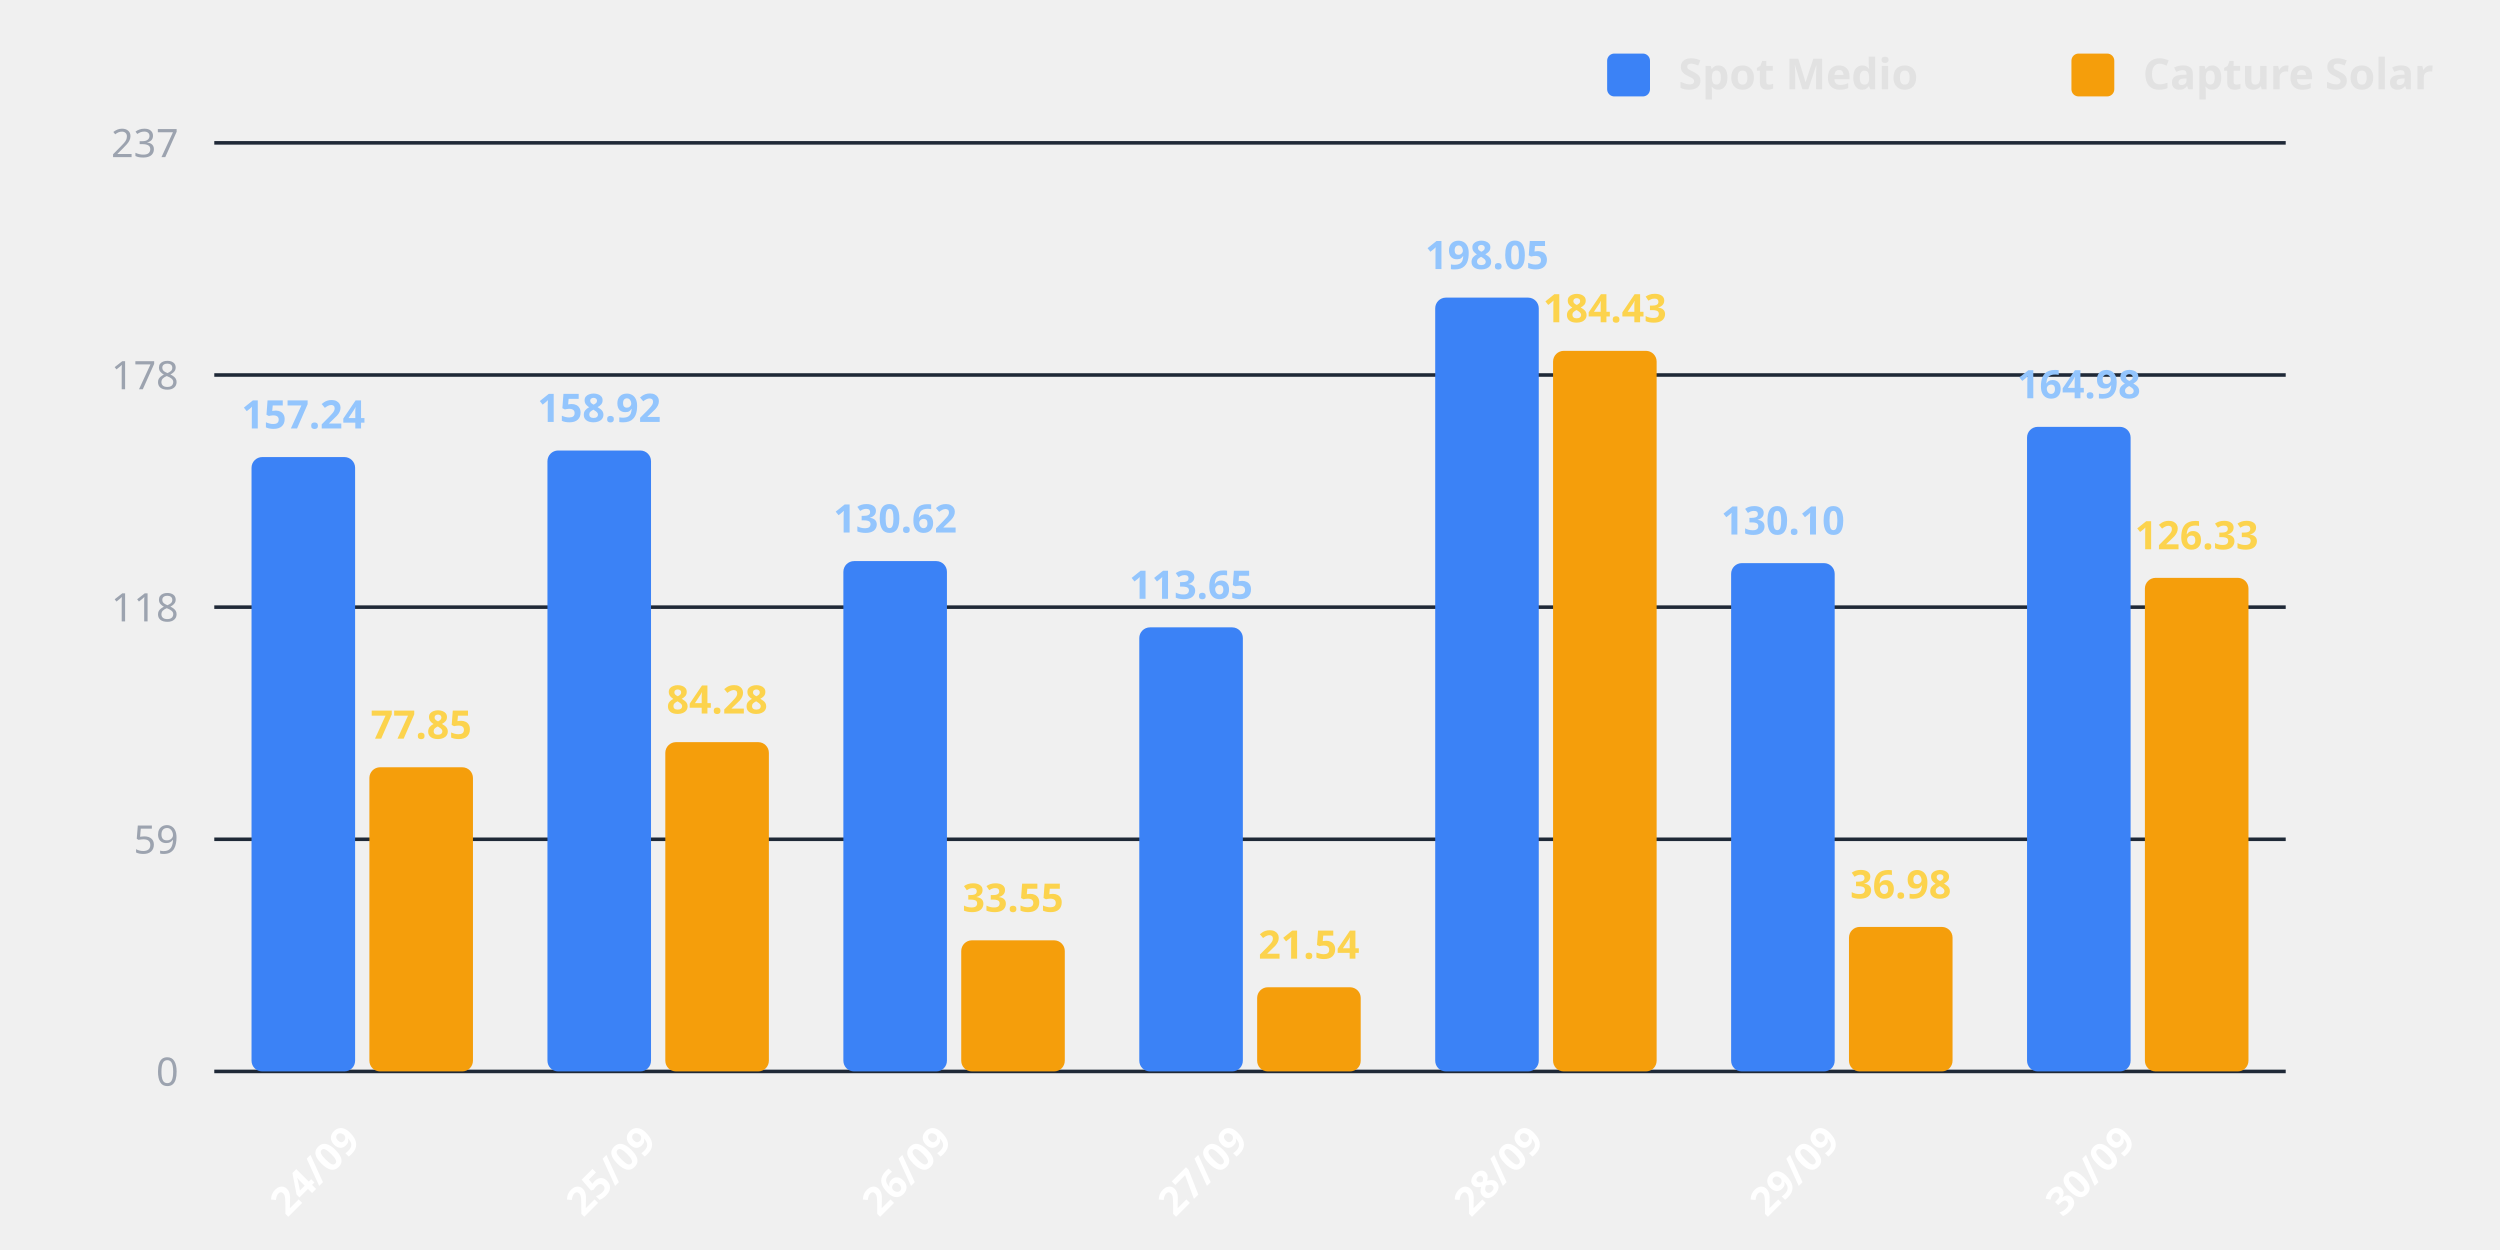
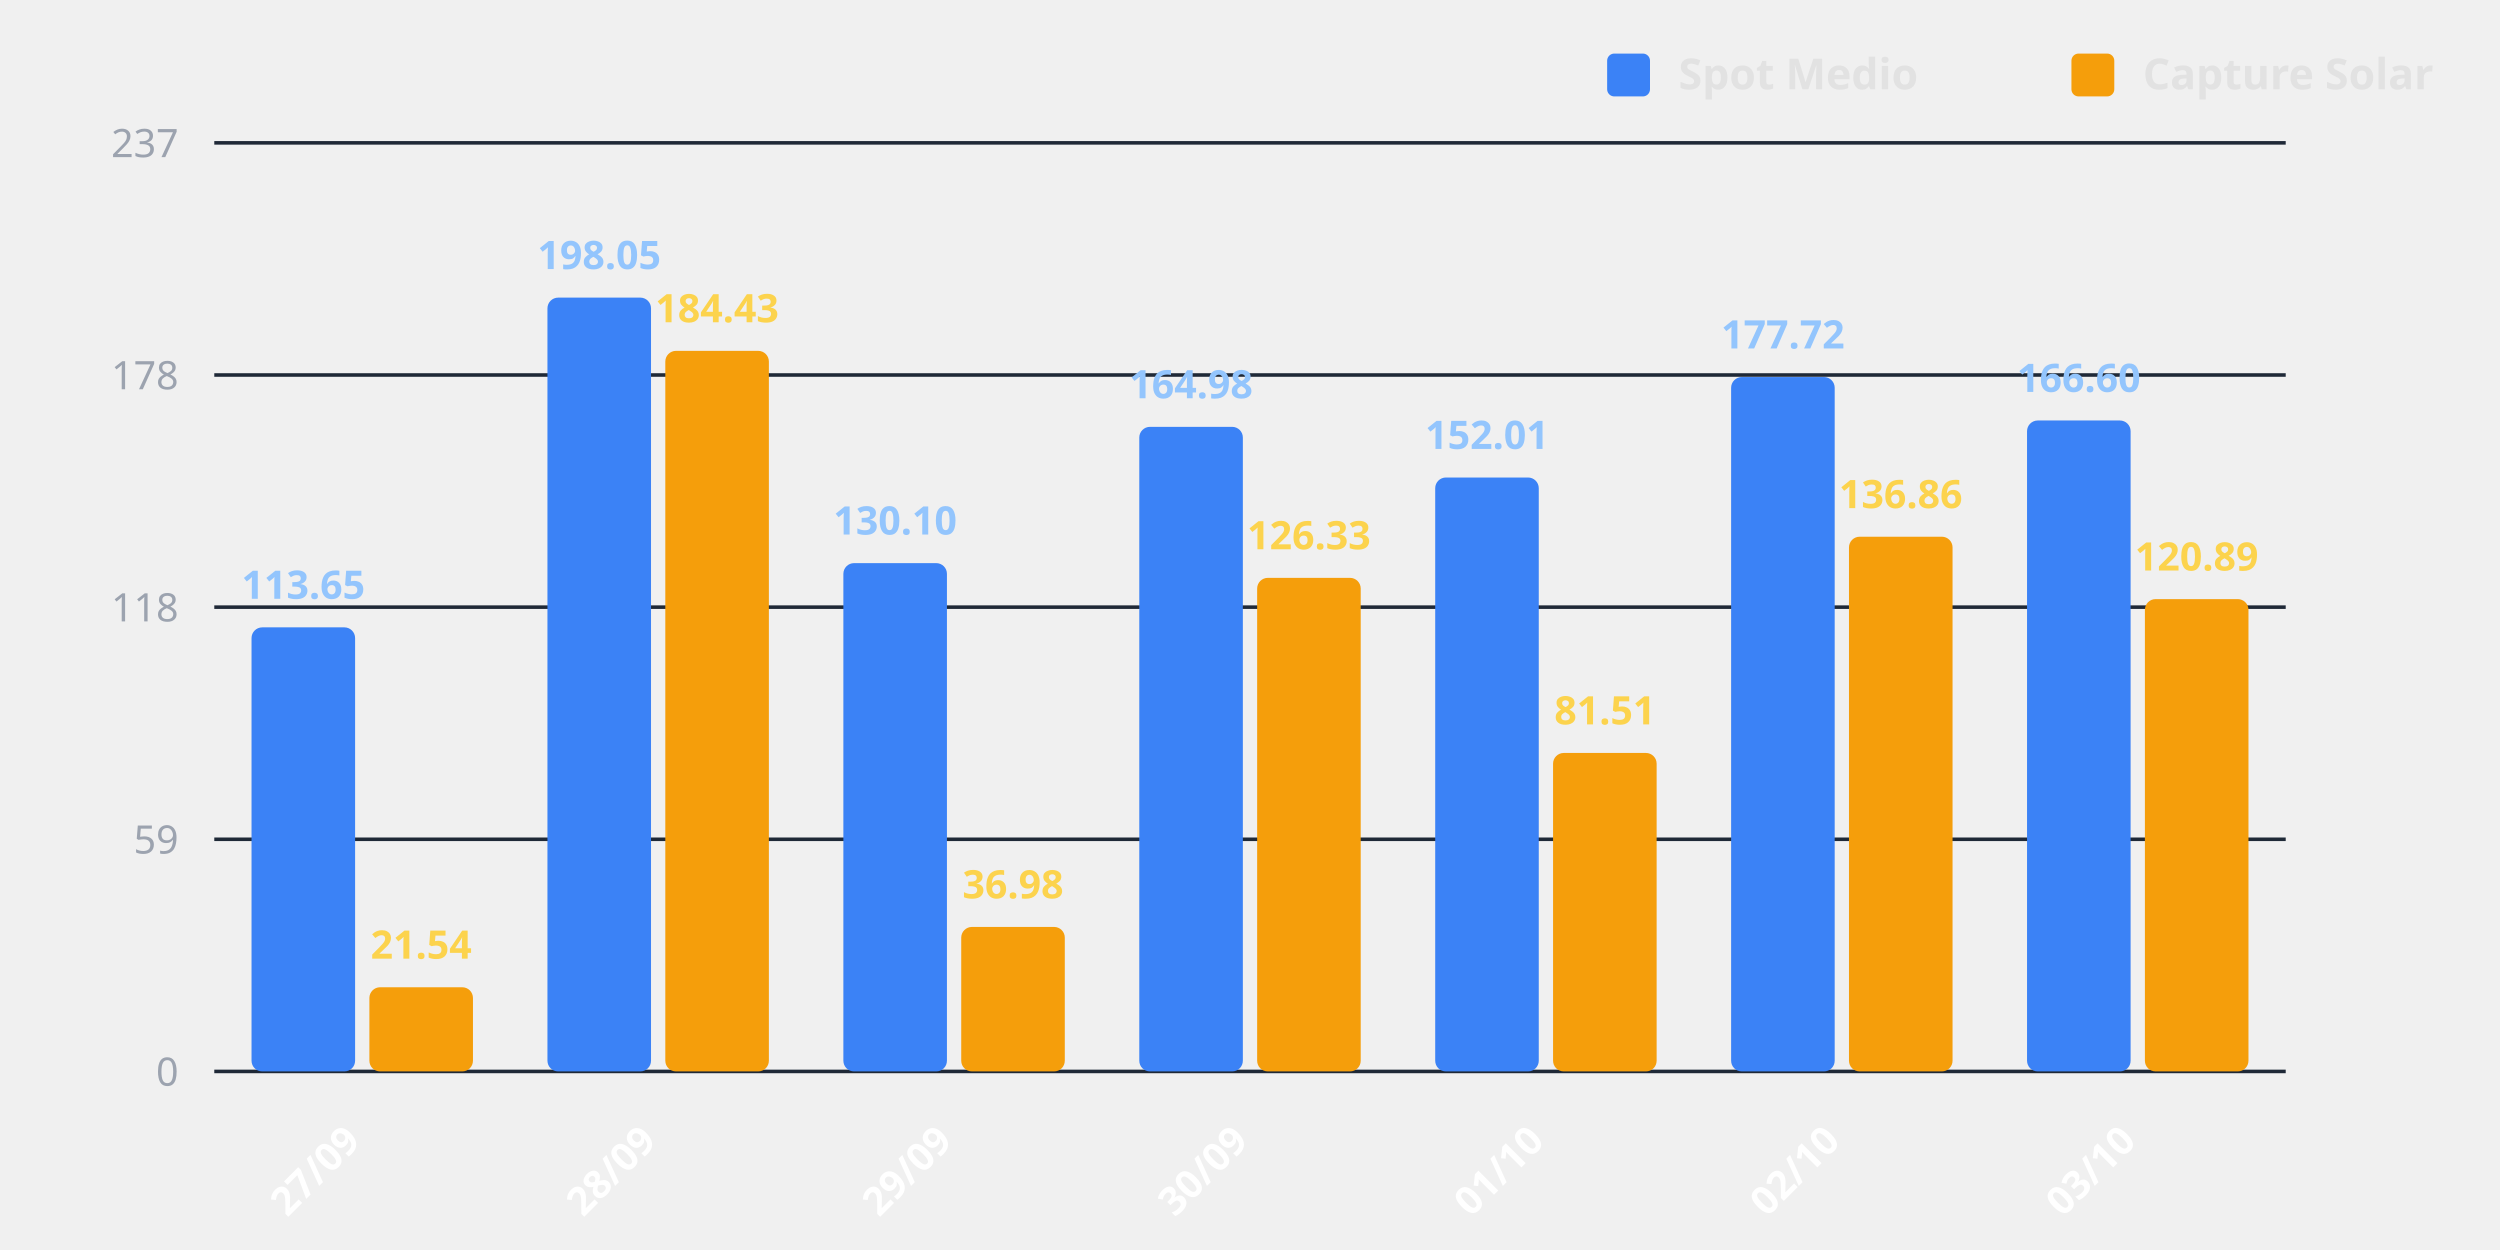
<svg xmlns="http://www.w3.org/2000/svg" viewBox="0 0 700 350" style="font-family: sans-serif; background-color: #0b0f19;">
  <rect x="450" y="15" width="12" height="12" fill="#3b82f6" rx="2" />
  <text x="470" y="25" font-size="12" fill="#e2e2e2" font-weight="bold">Spot Medio</text>
  <rect x="580" y="15" width="12" height="12" fill="#f59e0b" rx="2" />
  <text x="600" y="25" font-size="12" fill="#e2e2e2" font-weight="bold">Capture Solar</text>
  <line x1="60" y1="300.0" x2="640" y2="300.0" stroke="#1f2937" stroke-width="1" />
  <text x="50" y="304.0" text-anchor="end" font-size="11" fill="#9ca3af">0</text>
  <line x1="60" y1="235.0" x2="640" y2="235.0" stroke="#1f2937" stroke-width="1" />
  <text x="50" y="239.0" text-anchor="end" font-size="11" fill="#9ca3af">59</text>
  <line x1="60" y1="170.0" x2="640" y2="170.0" stroke="#1f2937" stroke-width="1" />
  <text x="50" y="174.0" text-anchor="end" font-size="11" fill="#9ca3af">118</text>
  <line x1="60" y1="105.0" x2="640" y2="105.0" stroke="#1f2937" stroke-width="1" />
  <text x="50" y="109.0" text-anchor="end" font-size="11" fill="#9ca3af">178</text>
  <line x1="60" y1="40.0" x2="640" y2="40.0" stroke="#1f2937" stroke-width="1" />
  <text x="50" y="44.0" text-anchor="end" font-size="11" fill="#9ca3af">237</text>
-   <text x="101.429" y="320" text-anchor="end" transform="rotate(-45, 101.4286, 320)" font-size="11" font-weight="bold" fill="#ffffff">24/09</text>
-   <rect x="70.429" y="127.977" width="29.0" height="172.023" fill="#3b82f6" rx="3" />
-   <text x="84.929" y="119.977" text-anchor="middle" font-size="11" font-weight="bold" fill="#93c5fd">157.24</text>
-   <rect x="103.429" y="214.834" width="29.0" height="85.166" fill="#f59e0b" rx="3" />
-   <text x="117.929" y="206.834" text-anchor="middle" font-size="11" font-weight="bold" fill="#fcd34d">77.85</text>
-   <text x="184.286" y="320" text-anchor="end" transform="rotate(-45, 184.2857, 320)" font-size="11" font-weight="bold" fill="#ffffff">25/09</text>
-   <rect x="153.286" y="126.141" width="29.0" height="173.859" fill="#3b82f6" rx="3" />
-   <text x="167.786" y="118.141" text-anchor="middle" font-size="11" font-weight="bold" fill="#93c5fd">158.92</text>
-   <rect x="186.286" y="207.799" width="29.0" height="92.201" fill="#f59e0b" rx="3" />
-   <text x="200.786" y="199.799" text-anchor="middle" font-size="11" font-weight="bold" fill="#fcd34d">84.28</text>
-   <text x="267.143" y="320" text-anchor="end" transform="rotate(-45, 267.1429, 320)" font-size="11" font-weight="bold" fill="#ffffff">26/09</text>
-   <rect x="236.143" y="157.106" width="29.0" height="142.894" fill="#3b82f6" rx="3" />
-   <text x="250.643" y="149.106" text-anchor="middle" font-size="11" font-weight="bold" fill="#93c5fd">130.62</text>
-   <rect x="269.143" y="263.292" width="29.0" height="36.708" fill="#f59e0b" rx="3" />
-   <text x="283.643" y="255.292" text-anchor="middle" font-size="11" font-weight="bold" fill="#fcd34d">33.55</text>
-   <text x="350.0" y="320" text-anchor="end" transform="rotate(-45, 350.0, 320)" font-size="11" font-weight="bold" fill="#ffffff">27/09</text>
-   <rect x="319.0" y="175.661" width="29.0" height="124.339" fill="#3b82f6" rx="3" />
-   <text x="333.5" y="167.661" text-anchor="middle" font-size="11" font-weight="bold" fill="#93c5fd">113.65</text>
-   <rect x="352.0" y="276.431" width="29.0" height="23.569" fill="#f59e0b" rx="3" />
-   <text x="366.5" y="268.431" text-anchor="middle" font-size="11" font-weight="bold" fill="#fcd34d">21.54</text>
-   <text x="432.857" y="320" text-anchor="end" transform="rotate(-45, 432.8571, 320)" font-size="11" font-weight="bold" fill="#ffffff">28/09</text>
-   <rect x="401.857" y="83.333" width="29.0" height="216.667" fill="#3b82f6" rx="3" />
-   <text x="416.357" y="75.333" text-anchor="middle" font-size="11" font-weight="bold" fill="#93c5fd">198.05</text>
-   <rect x="434.857" y="98.237" width="29.0" height="201.763" fill="#f59e0b" rx="3" />
-   <text x="449.357" y="90.237" text-anchor="middle" font-size="11" font-weight="bold" fill="#fcd34d">184.43</text>
-   <text x="515.714" y="320" text-anchor="end" transform="rotate(-45, 515.7143, 320)" font-size="11" font-weight="bold" fill="#ffffff">29/09</text>
-   <rect x="484.714" y="157.674" width="29.0" height="142.326" fill="#3b82f6" rx="3" />
-   <text x="499.214" y="149.674" text-anchor="middle" font-size="11" font-weight="bold" fill="#93c5fd">130.10</text>
-   <rect x="517.714" y="259.54" width="29.0" height="40.46" fill="#f59e0b" rx="3" />
-   <text x="532.214" y="251.54" text-anchor="middle" font-size="11" font-weight="bold" fill="#fcd34d">36.98</text>
-   <text x="598.571" y="320" text-anchor="end" transform="rotate(-45, 598.5714, 320)" font-size="11" font-weight="bold" fill="#ffffff">30/09</text>
-   <rect x="567.571" y="119.515" width="29.0" height="180.485" fill="#3b82f6" rx="3" />
-   <text x="582.071" y="111.515" text-anchor="middle" font-size="11" font-weight="bold" fill="#93c5fd">164.98</text>
-   <rect x="600.571" y="161.797" width="29.0" height="138.203" fill="#f59e0b" rx="3" />
-   <text x="615.071" y="153.797" text-anchor="middle" font-size="11" font-weight="bold" fill="#fcd34d">126.33</text>
+   <text x="101.429" y="320" text-anchor="end" transform="rotate(-45, 101.4286, 320)" font-size="11" font-weight="bold" fill="#ffffff">27/09</text>
+   <rect x="70.429" y="175.661" width="29.0" height="124.339" fill="#3b82f6" rx="3" />
+   <text x="84.929" y="167.661" text-anchor="middle" font-size="11" font-weight="bold" fill="#93c5fd">113.65</text>
+   <rect x="103.429" y="276.431" width="29.0" height="23.569" fill="#f59e0b" rx="3" />
+   <text x="117.929" y="268.431" text-anchor="middle" font-size="11" font-weight="bold" fill="#fcd34d">21.54</text>
+   <text x="184.286" y="320" text-anchor="end" transform="rotate(-45, 184.2857, 320)" font-size="11" font-weight="bold" fill="#ffffff">28/09</text>
+   <rect x="153.286" y="83.333" width="29.0" height="216.667" fill="#3b82f6" rx="3" />
+   <text x="167.786" y="75.333" text-anchor="middle" font-size="11" font-weight="bold" fill="#93c5fd">198.05</text>
+   <rect x="186.286" y="98.237" width="29.0" height="201.763" fill="#f59e0b" rx="3" />
+   <text x="200.786" y="90.237" text-anchor="middle" font-size="11" font-weight="bold" fill="#fcd34d">184.43</text>
+   <text x="267.143" y="320" text-anchor="end" transform="rotate(-45, 267.1429, 320)" font-size="11" font-weight="bold" fill="#ffffff">29/09</text>
+   <rect x="236.143" y="157.674" width="29.0" height="142.326" fill="#3b82f6" rx="3" />
+   <text x="250.643" y="149.674" text-anchor="middle" font-size="11" font-weight="bold" fill="#93c5fd">130.10</text>
+   <rect x="269.143" y="259.54" width="29.0" height="40.46" fill="#f59e0b" rx="3" />
+   <text x="283.643" y="251.54" text-anchor="middle" font-size="11" font-weight="bold" fill="#fcd34d">36.98</text>
+   <text x="350.0" y="320" text-anchor="end" transform="rotate(-45, 350.0, 320)" font-size="11" font-weight="bold" fill="#ffffff">30/09</text>
+   <rect x="319.0" y="119.515" width="29.0" height="180.485" fill="#3b82f6" rx="3" />
+   <text x="333.5" y="111.515" text-anchor="middle" font-size="11" font-weight="bold" fill="#93c5fd">164.98</text>
+   <rect x="352.0" y="161.797" width="29.0" height="138.203" fill="#f59e0b" rx="3" />
+   <text x="366.5" y="153.797" text-anchor="middle" font-size="11" font-weight="bold" fill="#fcd34d">126.33</text>
+   <text x="432.857" y="320" text-anchor="end" transform="rotate(-45, 432.8571, 320)" font-size="11" font-weight="bold" fill="#ffffff">01/10</text>
+   <rect x="401.857" y="133.701" width="29.0" height="166.299" fill="#3b82f6" rx="3" />
+   <text x="416.357" y="125.701" text-anchor="middle" font-size="11" font-weight="bold" fill="#93c5fd">152.01</text>
+   <rect x="434.857" y="210.827" width="29.0" height="89.173" fill="#f59e0b" rx="3" />
+   <text x="449.357" y="202.827" text-anchor="middle" font-size="11" font-weight="bold" fill="#fcd34d">81.51</text>
+   <text x="515.714" y="320" text-anchor="end" transform="rotate(-45, 515.7143, 320)" font-size="11" font-weight="bold" fill="#ffffff">02/10</text>
+   <rect x="484.714" y="105.574" width="29.0" height="194.426" fill="#3b82f6" rx="3" />
+   <text x="499.214" y="97.574" text-anchor="middle" font-size="11" font-weight="bold" fill="#93c5fd">177.72</text>
+   <rect x="517.714" y="150.278" width="29.0" height="149.722" fill="#f59e0b" rx="3" />
+   <text x="532.214" y="142.278" text-anchor="middle" font-size="11" font-weight="bold" fill="#fcd34d">136.86</text>
+   <text x="598.571" y="320" text-anchor="end" transform="rotate(-45, 598.5714, 320)" font-size="11" font-weight="bold" fill="#ffffff">03/10</text>
+   <rect x="567.571" y="117.737" width="29.0" height="182.263" fill="#3b82f6" rx="3" />
+   <text x="582.071" y="109.737" text-anchor="middle" font-size="11" font-weight="bold" fill="#93c5fd">166.60</text>
+   <rect x="600.571" y="167.75" width="29.0" height="132.25" fill="#f59e0b" rx="3" />
+   <text x="615.071" y="159.75" text-anchor="middle" font-size="11" font-weight="bold" fill="#fcd34d">120.89</text>
</svg>
